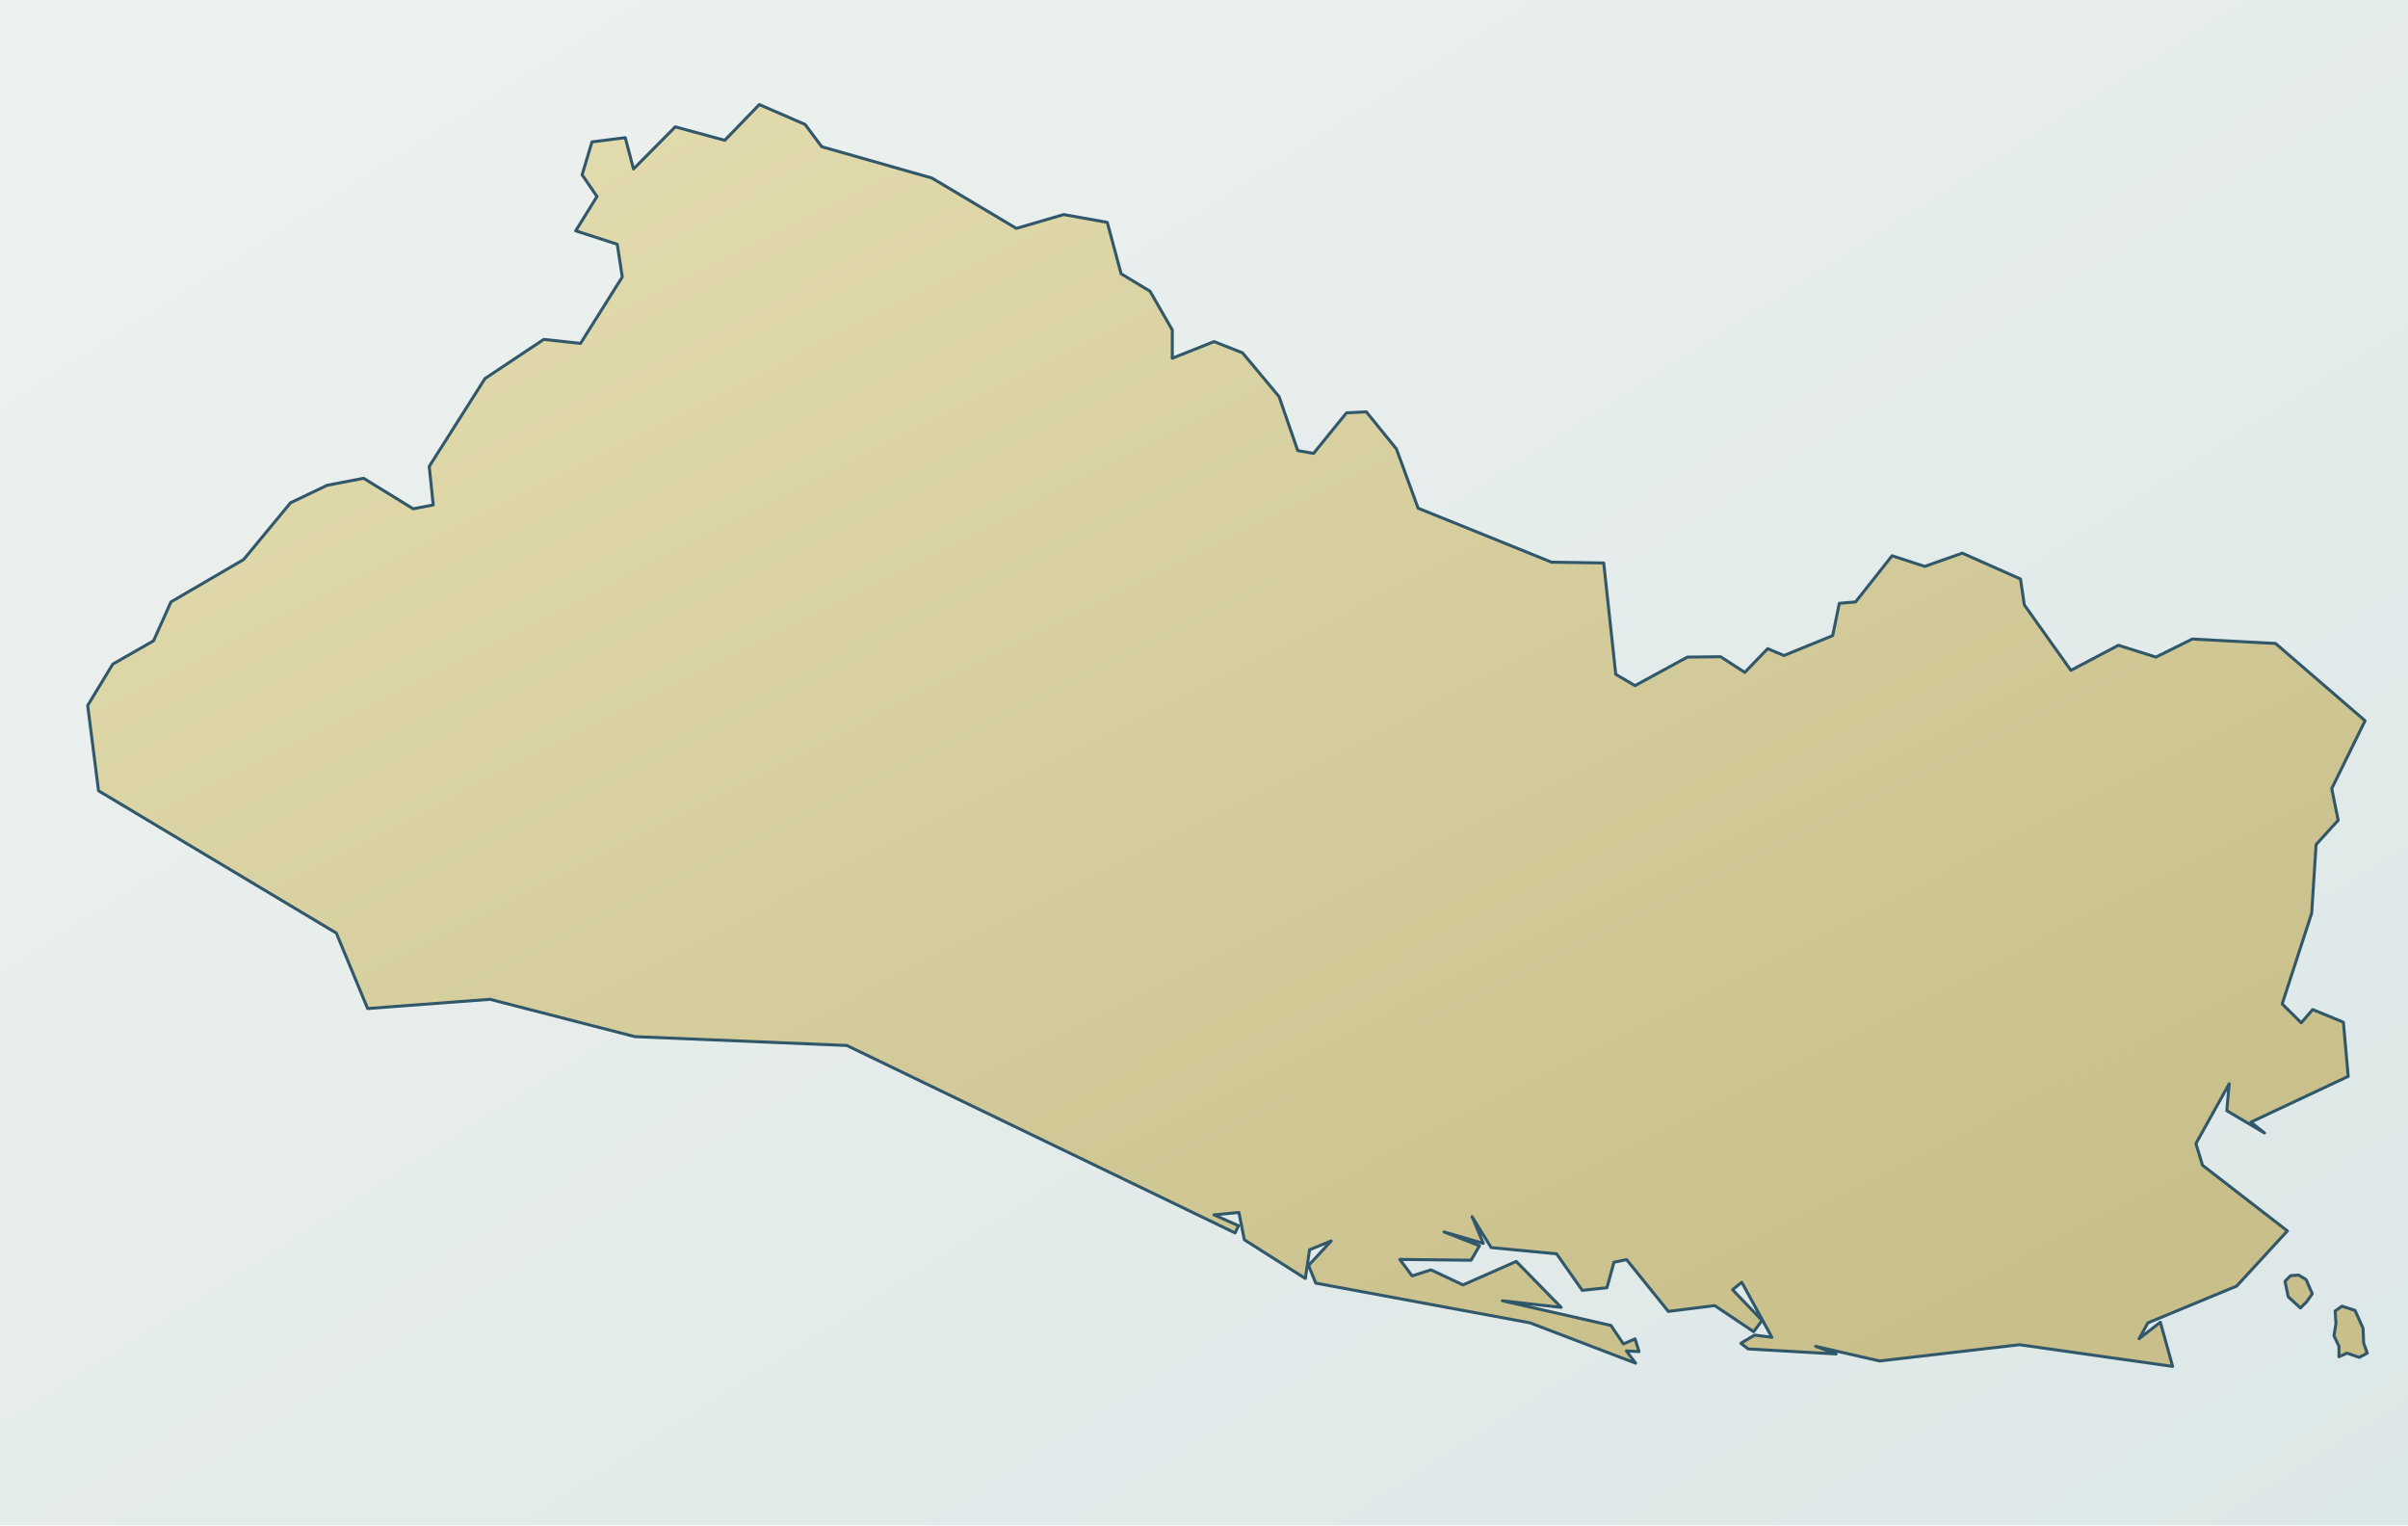
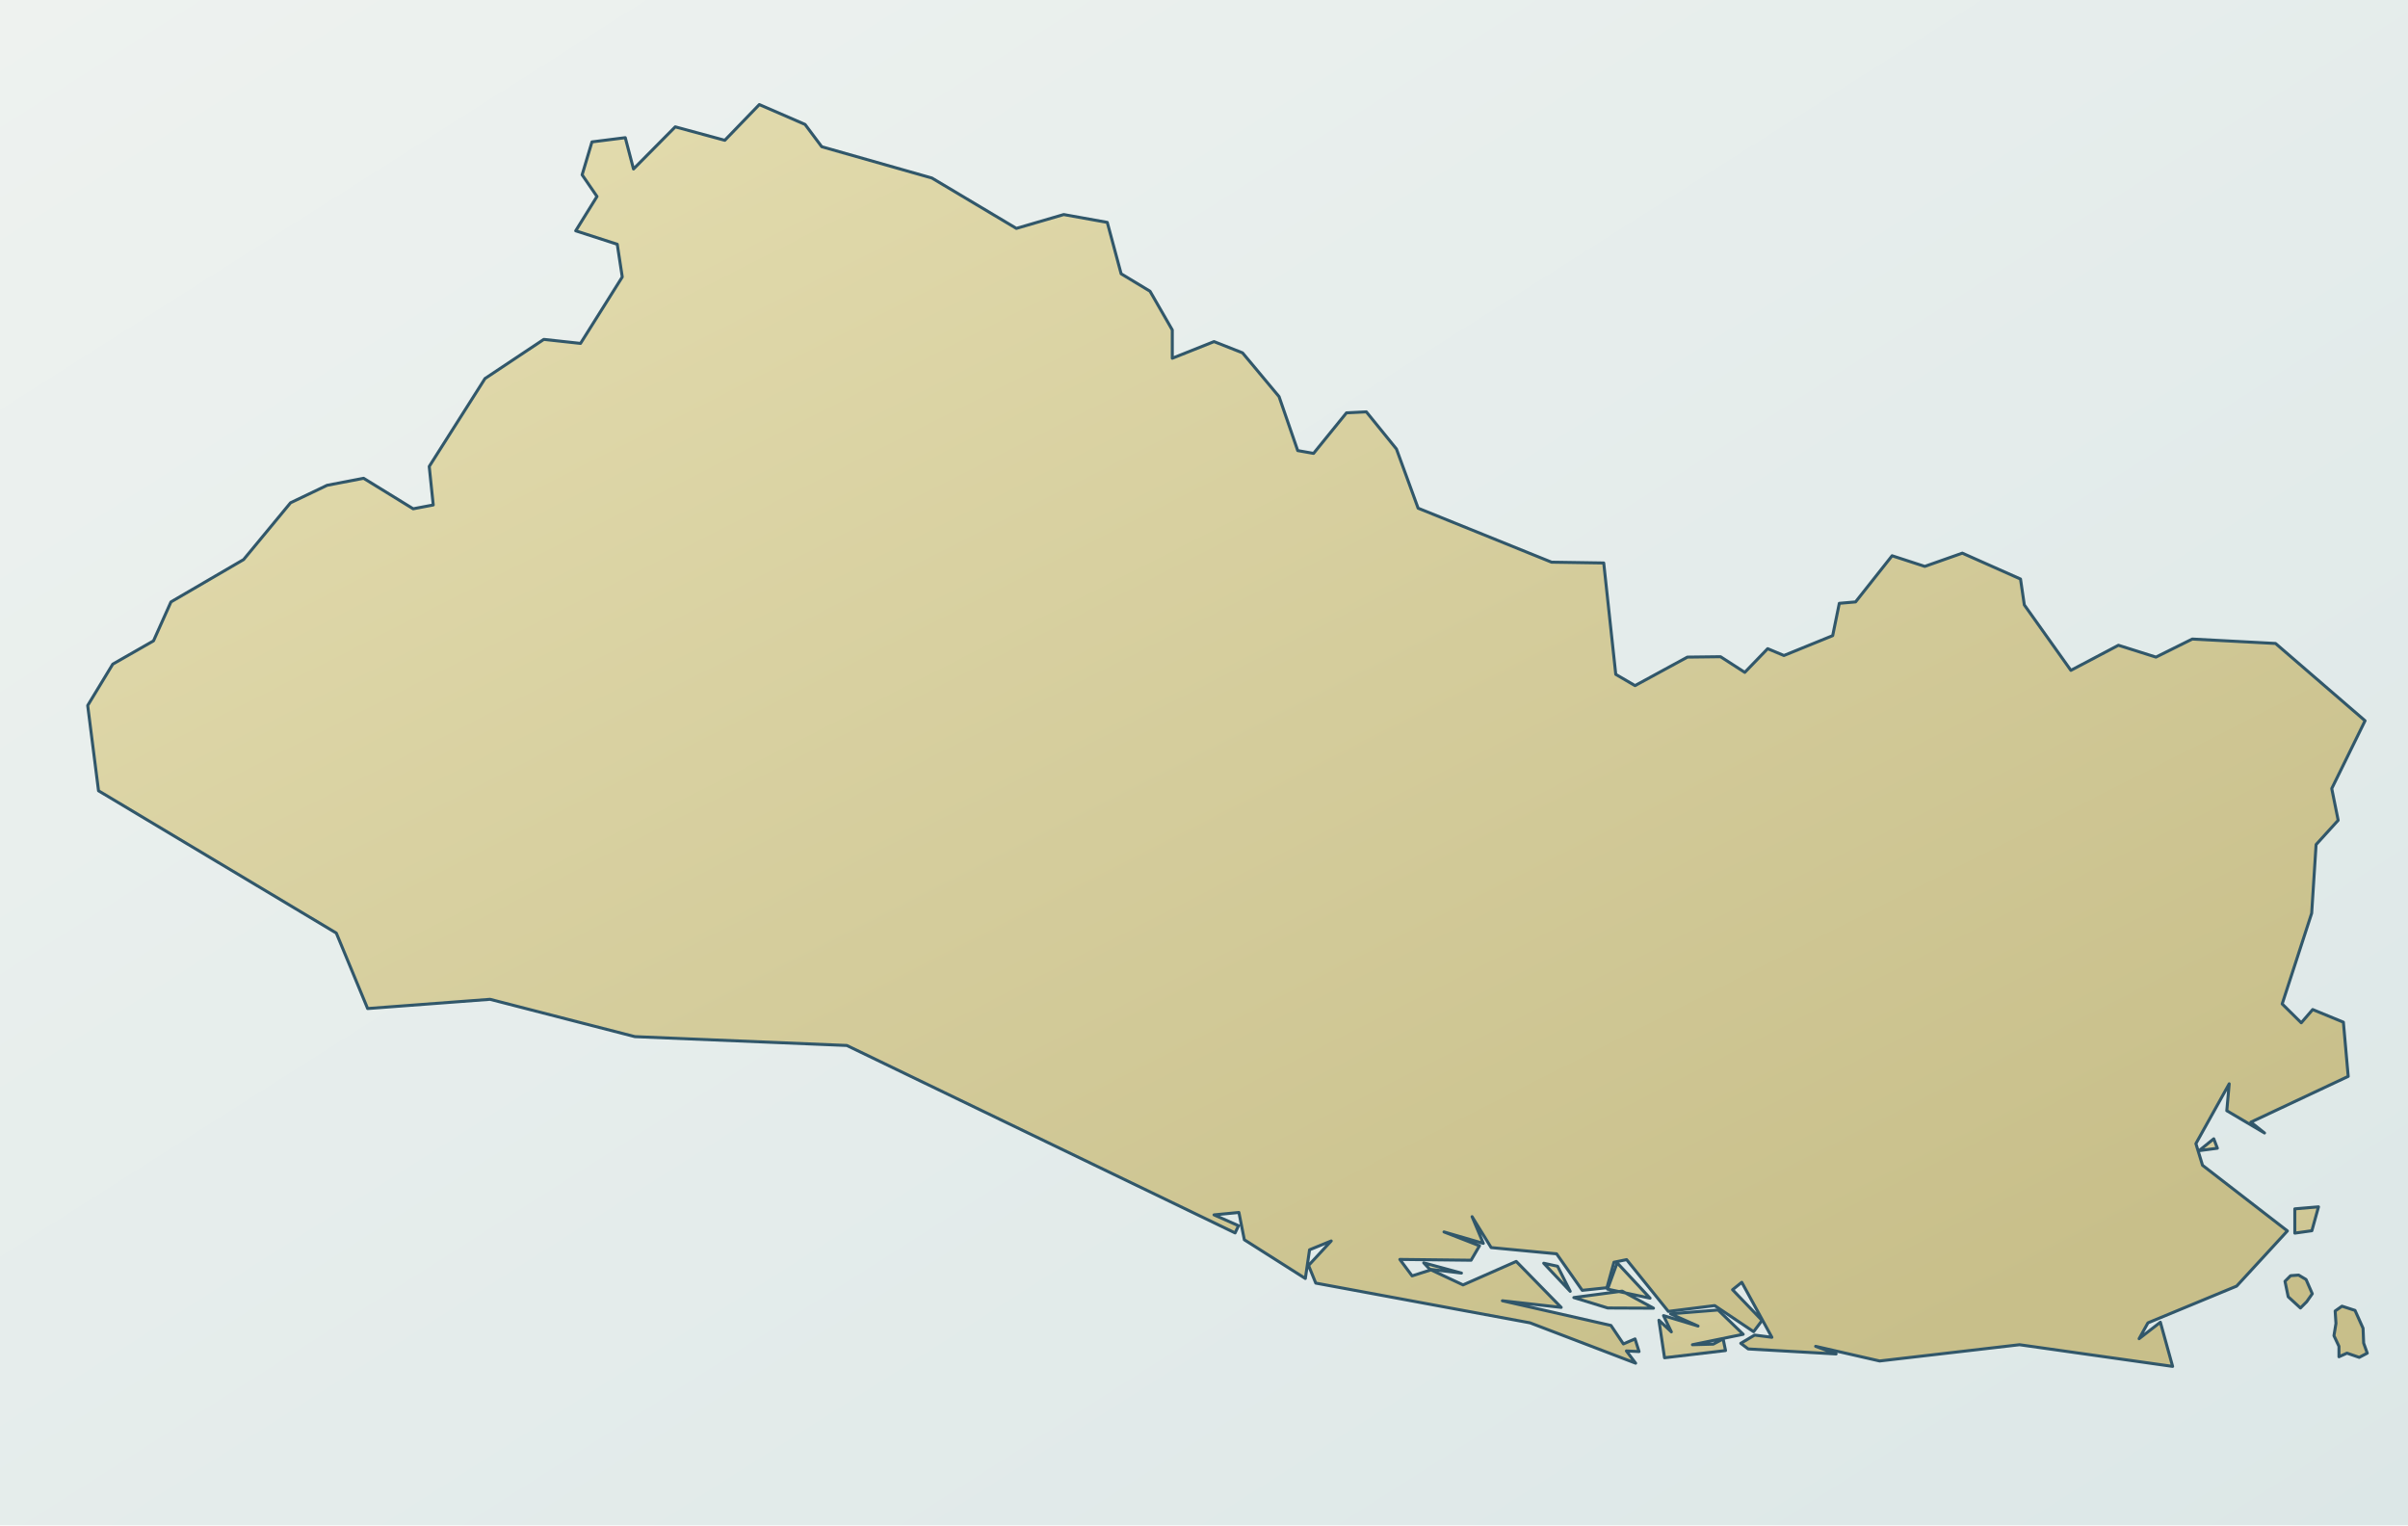
<svg xmlns="http://www.w3.org/2000/svg" viewBox="0 0 1200 760" role="img" aria-label="Map of El Salvador" data-map-style="journey-atlas-map-v3-clean-background" data-map-projection="local-equirectangular-fit-v1">
  <defs>
    <linearGradient id="sea" x1="0" y1="0" x2="1" y2="1">
      <stop offset="0" stop-color="#eef2ef" />
      <stop offset=".55" stop-color="#e4eceb" />
      <stop offset="1" stop-color="#dce7e7" />
    </linearGradient>
    <linearGradient id="land" x1=".12" y1=".08" x2=".88" y2=".92">
      <stop offset="0" stop-color="#e2dbad" />
      <stop offset=".52" stop-color="#d4cc9b" />
      <stop offset="1" stop-color="#c8bf8a" />
    </linearGradient>
  </defs>
  <rect width="1200" height="760" fill="url(#sea)" />
  <path d="M 1121.7,559.1 L 1170.2,536.3 L 1167.8,509.3 L 1152.5,503.0 L 1146.8,509.6 L 1137.3,500.2 L 1152.0,455.0 L 1154.2,420.8 L 1165.2,408.7 L 1162.0,392.9 L 1178.6,359.1 L 1134.0,320.6 L 1092.5,318.4 L 1074.4,327.4 L 1055.7,321.5 L 1032.0,334.0 L 1008.8,301.4 L 1006.9,288.5 L 977.9,275.6 L 959.2,282.2 L 942.9,276.9 L 924.7,299.9 L 916.6,300.6 L 913.3,316.7 L 889.0,326.6 L 880.9,323.2 L 869.5,335.0 L 857.4,327.2 L 840.9,327.4 L 814.8,341.6 L 805.2,336.0 L 799.2,280.5 L 773.2,280.1 L 706.7,253.2 L 695.9,223.7 L 680.9,205.2 L 671.0,205.7 L 654.6,225.9 L 646.7,224.5 L 637.4,197.6 L 619.2,175.8 L 605.0,170.2 L 584.2,178.5 L 584.2,164.4 L 573.1,145.1 L 558.7,136.4 L 551.8,110.8 L 530.1,106.9 L 506.5,113.8 L 464.4,88.7 L 409.5,73.1 L 401.2,62.0 L 378.4,52.1 L 361.2,69.9 L 336.5,63.2 L 315.7,84.2 L 311.6,68.6 L 295.0,70.7 L 290.1,87.1 L 297.5,97.9 L 286.9,115.0 L 307.6,121.7 L 310.1,138.0 L 289.3,171.1 L 271.0,169.1 L 241.7,188.6 L 213.9,232.4 L 215.9,251.6 L 205.9,253.5 L 181.2,238.3 L 163.0,241.8 L 144.8,250.5 L 121.4,278.8 L 85.2,299.9 L 76.5,319.3 L 56.2,330.9 L 43.7,351.5 L 49.1,394.0 L 167.6,464.9 L 183.2,502.5 L 244.2,497.9 L 316.4,516.5 L 422.0,520.9 L 615.5,614.3 L 617.2,610.7 L 605.0,605.3 L 617.4,604.1 L 620.1,617.7 L 650.5,637.0 L 652.6,622.7 L 663.4,618.3 L 652.1,630.5 L 655.7,639.3 L 762.5,659.1 L 815.1,679.2 L 810.5,673.1 L 816.8,673.4 L 814.8,667.1 L 809.0,669.6 L 802.8,660.4 L 748.7,648.1 L 778.0,651.4 L 755.6,628.5 L 729.1,640.2 L 713.1,632.7 L 703.7,635.7 L 697.6,627.5 L 733.1,627.9 L 737.3,620.7 L 719.6,613.8 L 739.2,619.5 L 733.6,606.2 L 743.1,621.6 L 775.7,624.7 L 788.5,642.9 L 800.8,641.6 L 804.3,628.9 L 810.6,627.6 L 831.4,653.4 L 854.5,650.5 L 873.9,663.5 L 878.1,657.9 L 863.4,642.6 L 868.0,638.9 L 883.0,666.3 L 874.4,665.2 L 867.5,669.3 L 871.2,672.1 L 915.0,674.6 L 904.8,670.8 L 936.7,678.1 L 1006.4,670.0 L 1082.7,680.8 L 1076.6,658.8 L 1066.0,667.0 L 1070.4,659.1 L 1114.6,640.8 L 1139.9,613.3 L 1097.6,580.6 L 1094.3,569.8 L 1110.9,540.0 L 1109.7,553.4 L 1128.5,564.5 L 1121.7,559.1 Z M 1164.1,659.4 L 1163.7,653.2 L 1167.1,650.8 L 1173.6,652.9 L 1177.6,661.8 L 1177.9,669.2 L 1179.7,674.2 L 1175.7,676.3 L 1169.6,674.2 L 1165.6,676.0 L 1165.6,670.8 L 1163.1,665.5 L 1164.1,659.4 Z M 1145.5,635.3 L 1149.2,637.5 L 1152.3,644.6 L 1149.5,648.6 L 1146.4,651.7 L 1140.3,646.1 L 1138.7,638.4 L 1141.5,635.6 L 1145.5,635.3 Z" fill="url(#land)" fill-rule="evenodd" stroke="#31576a" stroke-width="1.5" stroke-linejoin="round" stroke-linecap="round" />
+   <path d="M 826.7,657.8 L 832.9,663.6 L 829.0,655.5 L 846.2,660.7 L 832.5,654.6 L 856.2,652.7 L 868.7,664.8 L 843.4,670.0 L 853.8,669.7 L 858.7,667.1 L 859.9,672.9 L 829.5,676.5 L 826.7,657.8 Z M 801.2,651.7 L 784.3,646.5 L 808.4,643.3 L 824.0,651.8 L 801.2,651.7 Z M 822.3,646.8 L 801.1,642.3 L 805.9,629.2 L 822.3,646.8 Z M 782.5,643.4 L 769.3,629.4 L 776.2,630.9 L 782.5,643.4 Z M 709.5,629.2 L 728.3,634.3 L 712.5,632.4 L 709.5,629.2 Z M 1105.0,572.1 L 1095.9,573.3 L 1103.2,567.4 L 1105.0,572.1 Z M 1155.4,601.3 L 1152.1,613.2 L 1143.6,614.4 L 1143.6,602.3 L 1155.4,601.3 Z" fill="url(#land)" fill-rule="evenodd" stroke="#31576a" stroke-width="1.5" stroke-linejoin="round" stroke-linecap="round" />
</svg>
